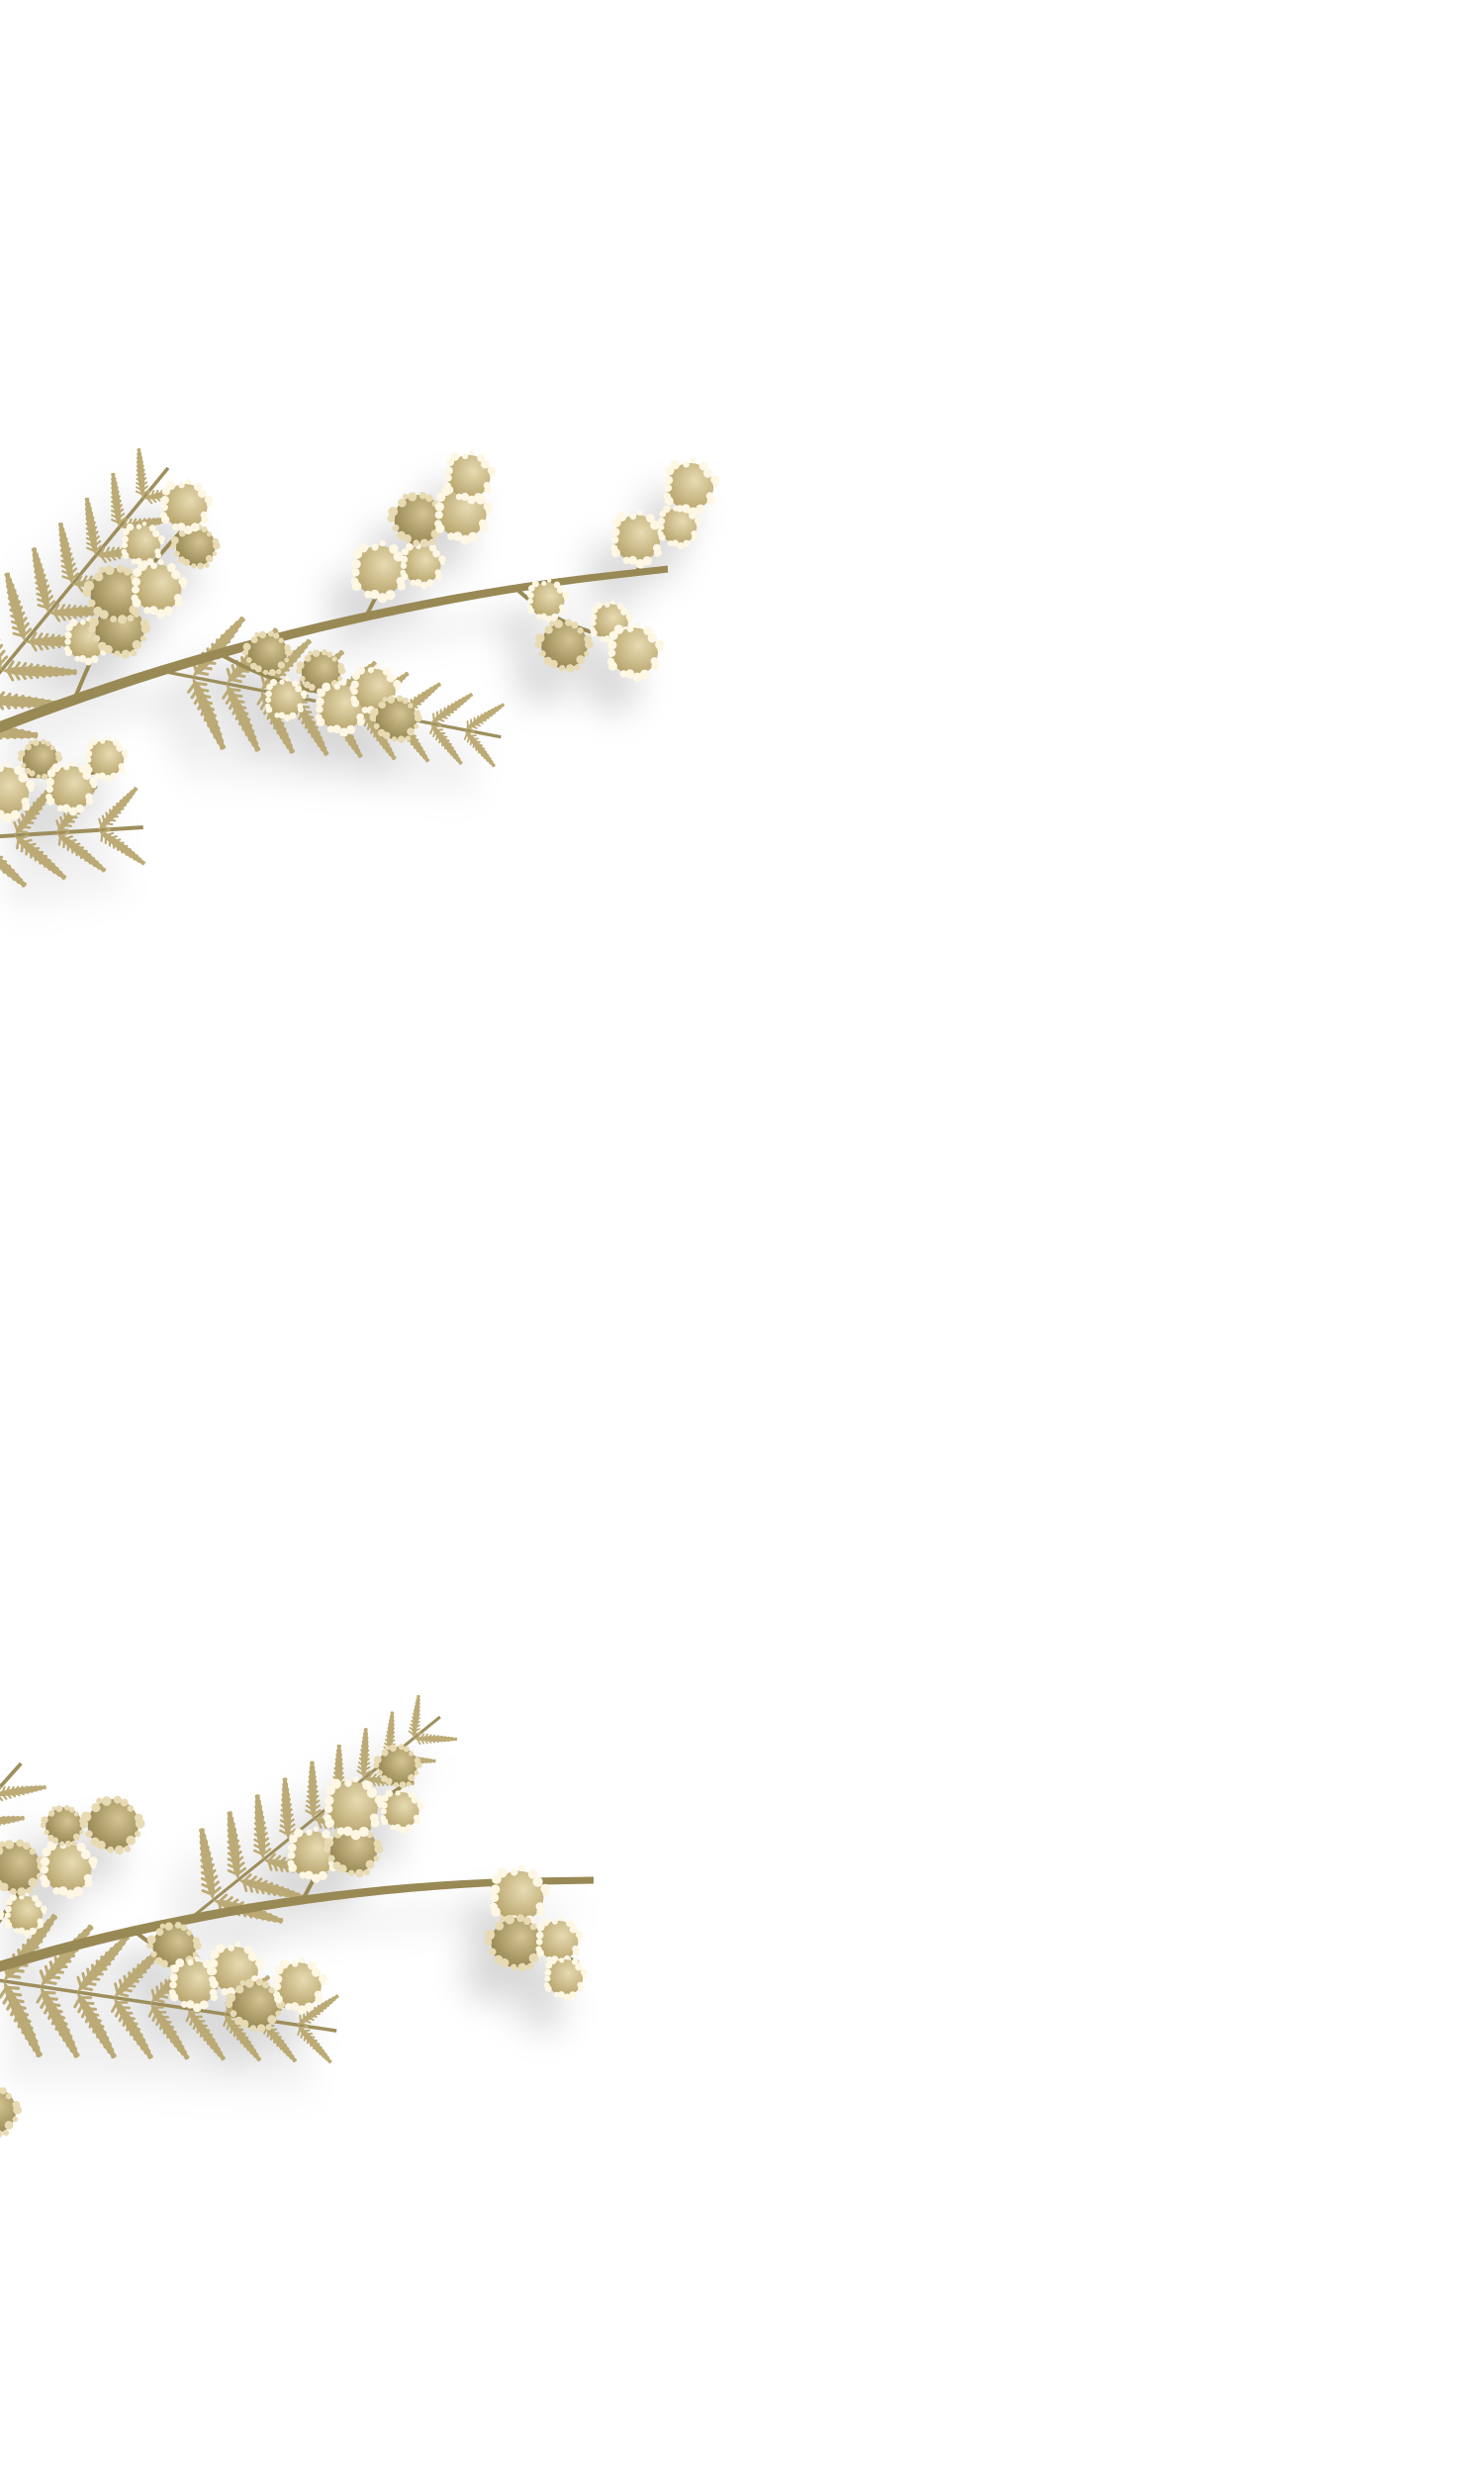
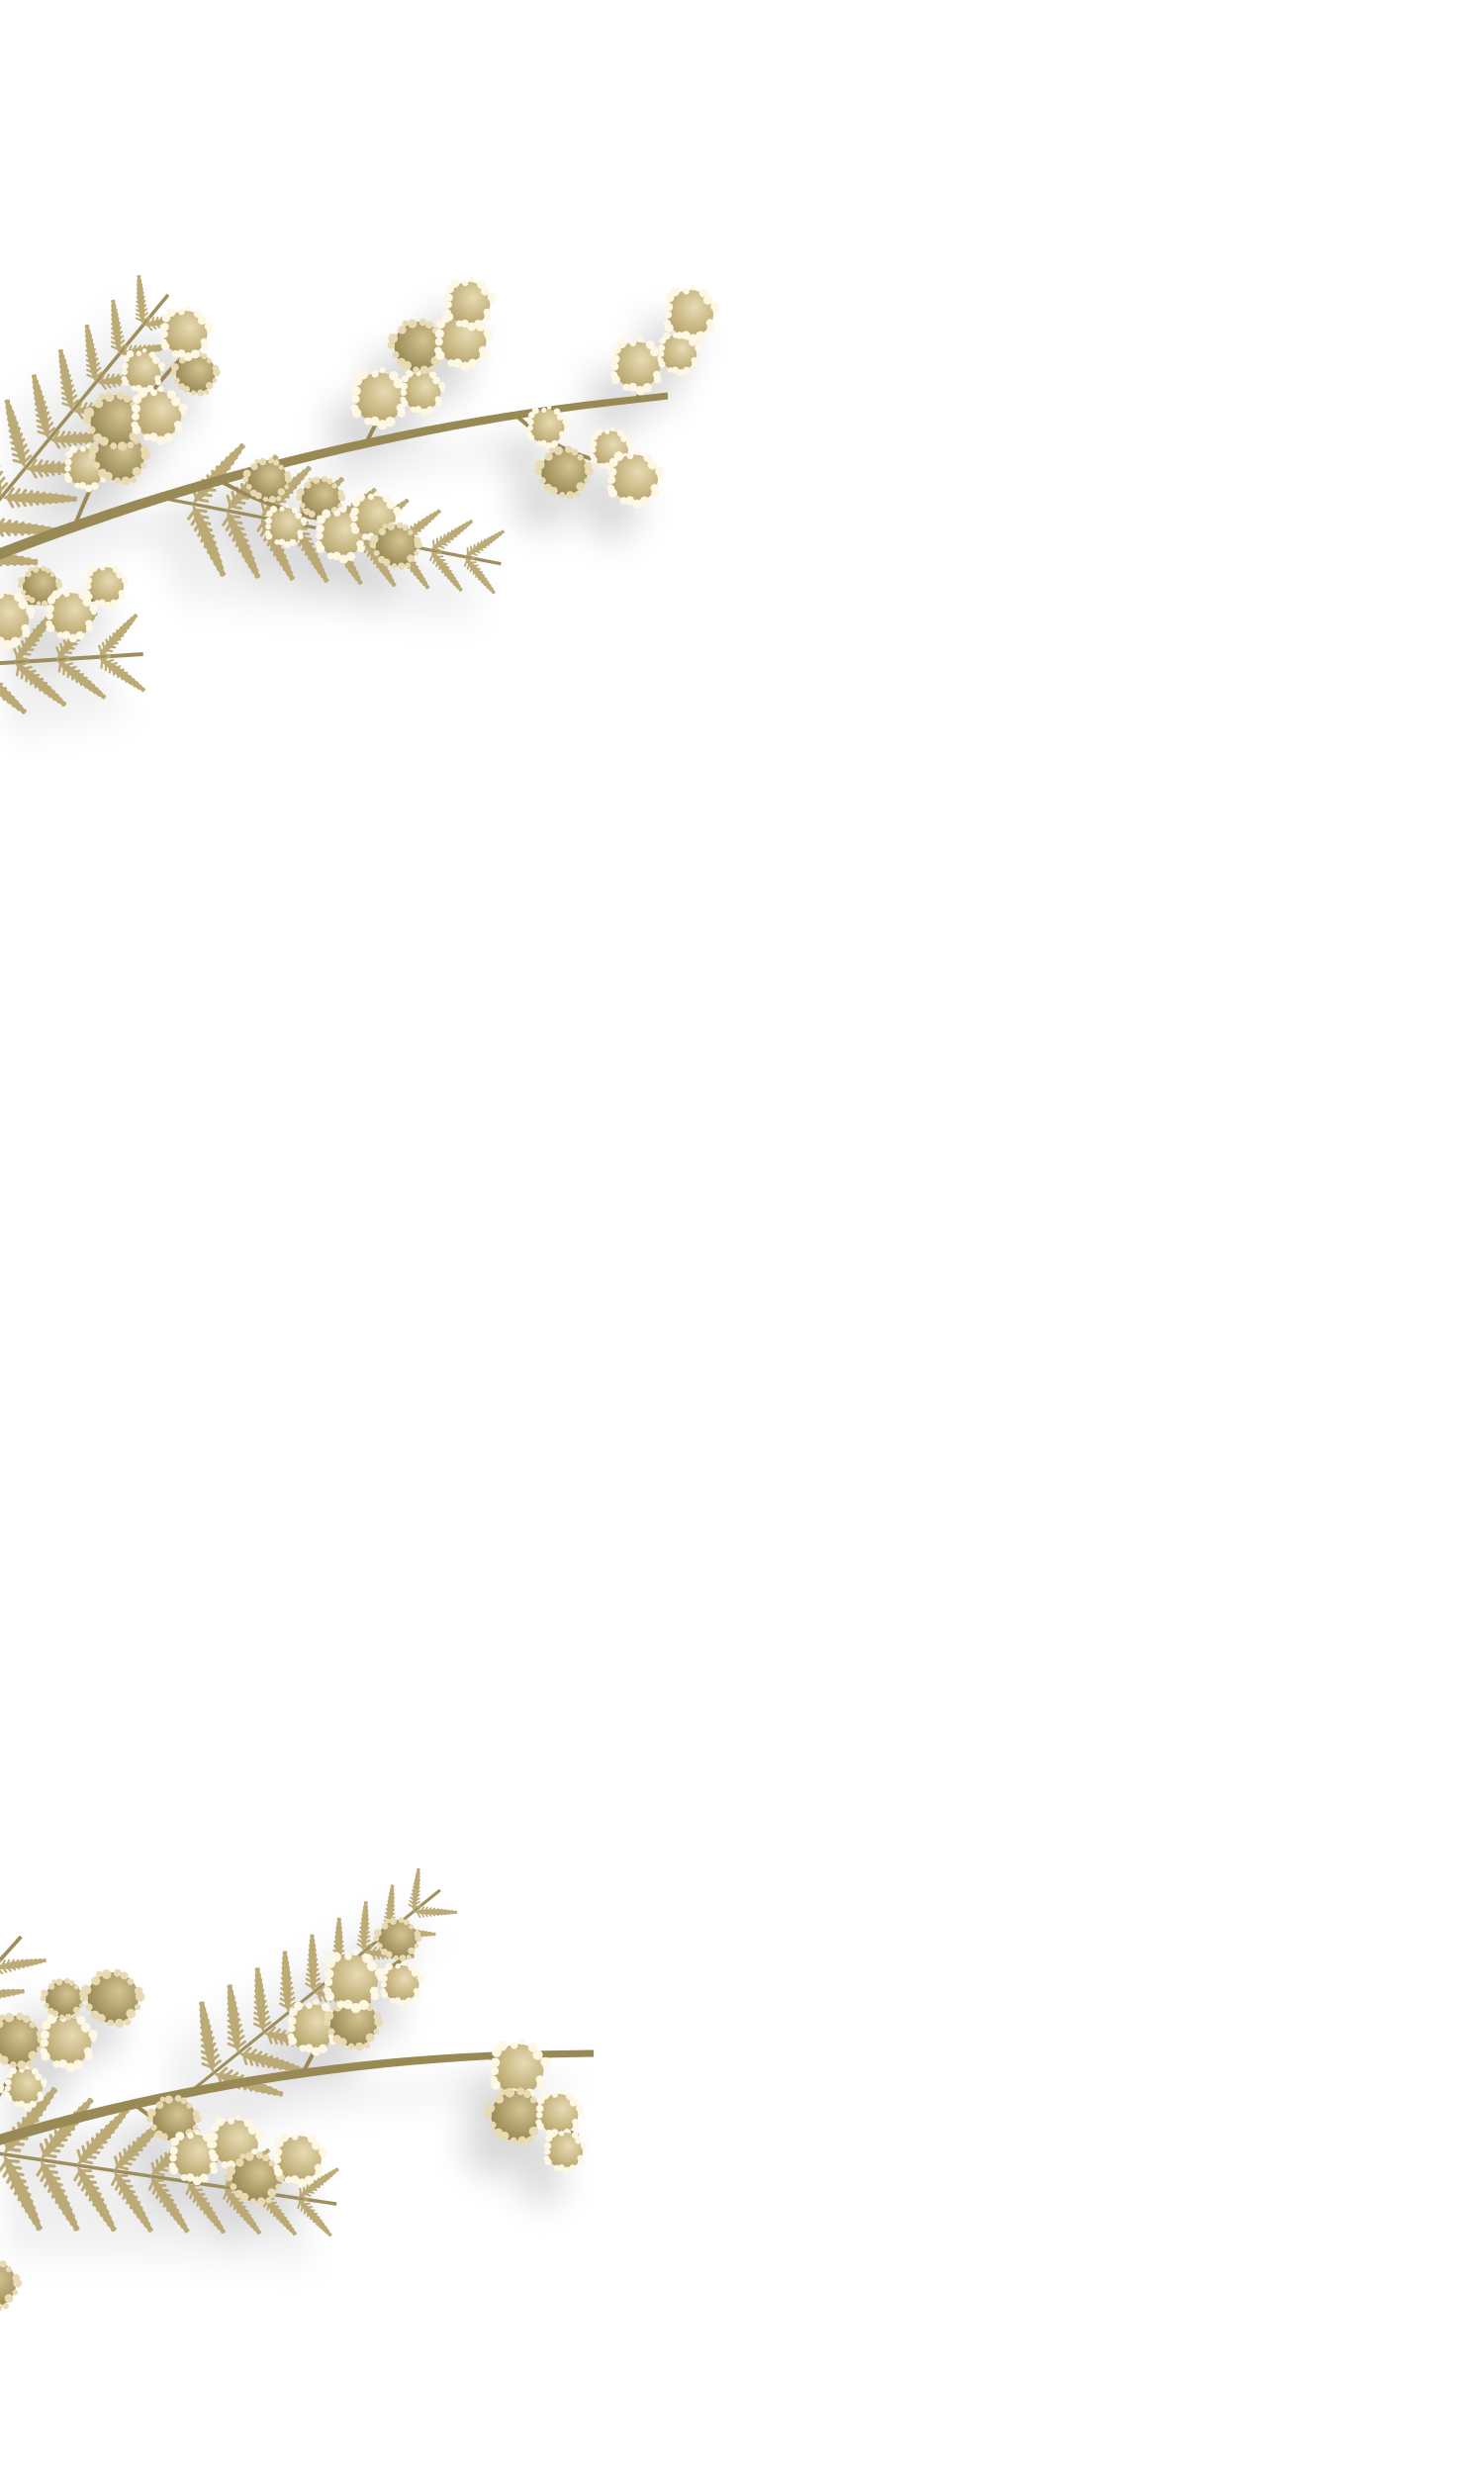
<svg xmlns="http://www.w3.org/2000/svg" viewBox="0 0 600 1000">
  <style>svg{background:#f3ecd2}.f-hi{fill:#fef7e3}.f-1{fill:#e8dbb3}.f-2{fill:#d4c492}.f-3{fill:#b9a76f}.f-4{fill:#998955}.f-5{fill:#756940}.f-eye{fill:#b8901a}.k-hi{stroke:#fef7e3}.k-1{stroke:#e8dbb3}.k-2{stroke:#d4c492}.k-3{stroke:#b9a76f}.k-4{stroke:#998955}.k-5{stroke:#756940}.k-eye{stroke:#b8901a}.s-hi{stop-color:#fef7e3}.s-1{stop-color:#e8dbb3}.s-2{stop-color:#d4c492}.s-3{stop-color:#b9a76f}.s-4{stop-color:#998955}.s-5{stop-color:#756940}.s-eye{stop-color:#b8901a}</style>
  <defs>
    <radialGradient id="yellow-1-pga" cx="0.6" cy="0.38" r="0.62" fx="0.6" fy="0.38">
      <stop offset="0" class="s-1" />
      <stop offset="1" class="s-3" />
    </radialGradient>
    <g id="yellow-1-poma">
      <circle r="9" fill="url(#yellow-1-pga)" />
      <g class="f-hi">
        <circle cx="9.8" cy="-0.9" r="1.1" />
        <circle cx="7.7" cy="3.7" r="1.5" />
        <circle cx="8" cy="5.6" r="1.5" />
        <circle cx="4" cy="8.7" r="1.8" />
        <circle cx="1.2" cy="9.8" r="1.8" />
        <circle cx="-1.6" cy="8.5" r="1.7" />
        <circle cx="-4" cy="8.5" r="1.4" />
        <circle cx="-8.1" cy="5.6" r="1.7" />
        <circle cx="-8.8" cy="3.8" r="1.4" />
        <circle cx="-8.5" cy="0.6" r="1.5" />
        <circle cx="-8.3" cy="-2.4" r="1.7" />
        <circle cx="-7.8" cy="-6" r="1.7" />
        <circle cx="-5.8" cy="-8.3" r="1.8" />
        <circle cx="-1.5" cy="-8.5" r="1.3" />
        <circle cx="1.2" cy="-9.9" r="1.1" />
        <circle cx="5.2" cy="-7.8" r="1.7" />
        <circle cx="6.9" cy="-5.1" r="1.8" />
        <circle cx="9.6" cy="-2.6" r="1.7" />
      </g>
    </g>
    <radialGradient id="yellow-1-pgb" cx="0.6" cy="0.38" r="0.62" fx="0.6" fy="0.38">
      <stop offset="0" class="s-2" />
      <stop offset="1" class="s-4" />
    </radialGradient>
    <g id="yellow-1-pomb">
      <circle r="9" fill="url(#yellow-1-pgb)" />
      <g class="f-1">
        <circle cx="9.6" cy="-0.3" r="1.7" />
        <circle cx="8.7" cy="3.3" r="1.1" />
        <circle cx="6.3" cy="5.6" r="1.7" />
        <circle cx="5.1" cy="8.6" r="1.2" />
        <circle cx="2.2" cy="9" r="1.6" />
        <circle cx="-0.9" cy="8.9" r="1.2" />
        <circle cx="-4.2" cy="7.3" r="1.6" />
        <circle cx="-6.4" cy="6.1" r="1.6" />
        <circle cx="-8.5" cy="3.3" r="1.3" />
        <circle cx="-10.2" cy="-0.2" r="1.4" />
        <circle cx="-9.5" cy="-2.8" r="1.8" />
        <circle cx="-6.1" cy="-6" r="1.6" />
        <circle cx="-4.9" cy="-8.4" r="1.1" />
        <circle cx="-2.3" cy="-8.3" r="1.7" />
        <circle cx="1.6" cy="-8.8" r="1.4" />
        <circle cx="4" cy="-7.8" r="1.4" />
        <circle cx="6.2" cy="-5.7" r="1.2" />
        <circle cx="9.1" cy="-2.4" r="1.5" />
      </g>
    </g>
    <g id="yellow-1-pin">
      <path d="M0 0C0.7 -0.2 2.8 -1.1 4.3 -1.4C5.7 -1.7 7.1 -1.7 8.5 -1.8C9.9 -2 11.3 -2.1 12.8 -2.1C14.2 -2.2 15.6 -2.2 17 -2.2C18.4 -2.2 19.8 -2.2 21.3 -2.1C22.7 -2.1 24.1 -2 25.5 -1.8C26.9 -1.7 28.3 -1.6 29.8 -1.4C31.2 -1.2 33.3 -0.8 34 -0.7L34 0.7C33.3 0.8 31.2 1.2 29.8 1.4C28.3 1.6 26.9 1.7 25.5 1.8C24.1 2 22.7 2.1 21.3 2.1C19.8 2.2 18.4 2.2 17 2.2C15.6 2.2 14.2 2.2 12.8 2.1C11.3 2.1 9.9 2 8.5 1.8C7.1 1.7 5.7 1.7 4.3 1.4C2.8 1.1 0.7 0.2 0 0Z" class="f-3" />
      <path d="M2.8 0l2.4 -4.1M2.8 0l2.4 4.1M5.6 0l2.4 -3.7M5.6 0l2.4 3.7M8.4 0l2.4 -3.4M8.4 0l2.4 3.4M11.2 0l2.4 -3M11.2 0l2.4 3M14 0l2.4 -2.7M14 0l2.4 2.7M16.8 0l2.4 -2.4M16.8 0l2.4 2.4M19.6 0l2.4 -2M19.6 0l2.4 2M22.4 0l2.4 -1.7M22.4 0l2.4 1.7M25.2 0l2.4 -1.4M25.2 0l2.4 1.4M28 0l2.4 -1M28 0l2.4 1M30.8 0l2.4 -0.7M30.8 0l2.4 0.7" class="k-3" fill="none" stroke-width="1.3" stroke-linecap="round" />
    </g>
    <g id="yellow-1-leaf">
      <path d="M0 0L150 6" class="k-4" fill="none" stroke-width="1.4" />
      <use href="#yellow-1-pin" transform="translate(14 0.6) rotate(-58)" />
      <use href="#yellow-1-pin" transform="translate(14 0.6) rotate(58)" />
      <use href="#yellow-1-pin" transform="translate(29 1.2) rotate(-56) scale(0.95)" />
      <use href="#yellow-1-pin" transform="translate(29 1.2) rotate(56) scale(0.95)" />
      <use href="#yellow-1-pin" transform="translate(44 1.8) rotate(-54) scale(0.9)" />
      <use href="#yellow-1-pin" transform="translate(44 1.8) rotate(54) scale(0.9)" />
      <use href="#yellow-1-pin" transform="translate(59 2.4) rotate(-52) scale(0.85)" />
      <use href="#yellow-1-pin" transform="translate(59 2.4) rotate(52) scale(0.85)" />
      <use href="#yellow-1-pin" transform="translate(74 3) rotate(-50) scale(0.8)" />
      <use href="#yellow-1-pin" transform="translate(74 3) rotate(50) scale(0.8)" />
      <use href="#yellow-1-pin" transform="translate(89 3.6) rotate(-48) scale(0.75)" />
      <use href="#yellow-1-pin" transform="translate(89 3.6) rotate(48) scale(0.75)" />
      <use href="#yellow-1-pin" transform="translate(104 4.2) rotate(-46) scale(0.7)" />
      <use href="#yellow-1-pin" transform="translate(104 4.2) rotate(46) scale(0.7)" />
      <use href="#yellow-1-pin" transform="translate(119 4.8) rotate(-44) scale(0.65)" />
      <use href="#yellow-1-pin" transform="translate(119 4.8) rotate(44) scale(0.65)" />
      <use href="#yellow-1-pin" transform="translate(134 5.4) rotate(-42) scale(0.6)" />
      <use href="#yellow-1-pin" transform="translate(134 5.4) rotate(42) scale(0.6)" />
    </g>
    <g id="yellow-1-i1">
-       <use href="#yellow-1-leaf" transform="translate(-111.9 345.1) rotate(-5.9) scale(1.1333)" opacity=".95" />
-       <use href="#yellow-1-leaf" transform="translate(-27.5 305) rotate(-52.8)" opacity=".95" />
-       <use href="#yellow-1-leaf" transform="translate(65 271.2) rotate(8.7) scale(0.9333)" opacity=".95" />
-       <path d="M-298 472.5C-291.8 467.6 -273.3 452.8 -260.8 443.4C-248.3 434 -235.7 424.9 -223 416.1C-210.4 407.3 -197.6 398.8 -184.8 390.6C-171.9 382.5 -159 374.6 -146 367C-133 359.4 -119.9 352.2 -106.7 345.2C-93.5 338.3 -80.3 331.6 -66.9 325.3C-53.6 318.9 -40.1 312.9 -26.6 307.1C-13.1 301.4 0.5 295.9 14.2 290.8C27.9 285.7 41.7 280.9 55.6 276.3C69.4 271.8 83.4 267.6 97.4 263.7C111.5 259.8 125.6 256.2 139.8 252.9C154.1 249.6 168.4 246.6 182.7 243.9C197.1 241.2 211.6 238.8 226.2 236.7C240.7 234.6 262.8 232.3 270.1 231.4L269.9 228.6C262.5 229.5 240.4 231.7 225.8 233.7C211.1 235.7 196.6 238 182.1 240.6C167.7 243.2 153.3 246.2 139 249.4C124.8 252.6 110.6 256.1 96.4 260C82.3 263.8 68.3 268 54.3 272.4C40.4 276.9 26.5 281.7 12.7 286.7C-1.1 291.8 -14.8 297.2 -28.4 302.9C-42 308.6 -55.5 314.6 -69 320.9C-82.4 327.2 -95.8 333.8 -109.1 340.7C-122.4 347.6 -135.6 354.8 -148.7 362.4C-161.8 369.9 -174.8 377.7 -187.8 385.9C-200.7 394 -213.6 402.5 -226.4 411.3C-239.1 420 -251.8 429.1 -264.4 438.5C-277 447.8 -295.7 462.7 -302 467.5Z" class="f-4" />
-       <path d="M-72.8 325.4C-72.1 323.2 -70.1 316.6 -68.5 312.4C-66.9 308.2 -65.2 304.1 -63.2 300.1C-61.3 296 -59.3 292.1 -57 288.2C-54.8 284.4 -52.4 280.6 -49.9 277C-47.3 273.3 -44.6 269.8 -41.7 266.3C-38.9 262.8 -34.1 257.8 -32.6 256.2" class="k-4" fill="none" stroke-width="1.6" />
-       <path d="M-27.5 305C-25.6 305.6 -19.9 307.8 -16.1 308.9C-12.3 310 -8.5 310.9 -4.7 311.6C-0.9 312.4 3 312.9 6.9 313.3C10.7 313.6 14.6 313.8 18.5 313.8C22.4 313.8 26.4 313.6 30.3 313.2C34.3 312.9 40.2 311.9 42.2 311.6" class="k-4" fill="none" stroke-width="1.6" />
-       <path d="M30 282.8C31 280.5 33.9 273.4 36 268.8C38.2 264.2 40.5 259.8 43 255.4C45.5 251 48.1 246.8 50.9 242.6C53.7 238.5 56.6 234.4 59.7 230.5C62.8 226.5 66 222.7 69.4 218.9C72.8 215.2 78.3 209.8 80.1 208" class="k-4" fill="none" stroke-width="1.6" />
-       <path d="M88.5 264.2C90.4 265.2 96.2 268.3 100.1 270.1C104 271.8 107.9 273.4 111.9 274.8C115.9 276.2 120 277.5 124 278.5C128.1 279.6 132.3 280.5 136.4 281.2C140.6 281.9 144.9 282.4 149.1 282.7C153.4 283.1 159.9 283.1 162.1 283.2" class="k-4" fill="none" stroke-width="1.6" />
-       <path d="M148 249.2C148.9 247.4 151.5 242 153.4 238.5C155.4 235.1 157.5 231.7 159.7 228.5C161.9 225.3 164.3 222.2 166.8 219.3C169.3 216.3 172 213.5 174.8 210.7C177.6 208 180.5 205.4 183.6 202.9C186.7 200.4 191.7 197 193.3 195.8" class="k-4" fill="none" stroke-width="1.6" />
-       <path d="M208.5 237.8C209.7 238.8 213.3 242 215.7 243.8C218.2 245.7 220.8 247.3 223.4 248.8C226 250.3 228.7 251.6 231.5 252.8C234.3 253.9 237.1 254.9 240 255.7C242.9 256.5 245.9 257.2 249 257.6C252 258.1 256.8 258.4 258.4 258.5" class="k-4" fill="none" stroke-width="1.6" />
-       <path d="M257.6 231.3C258 230.1 259.1 226.6 260.1 224.5C261 222.3 262.1 220.3 263.4 218.4C264.6 216.6 265.9 214.8 267.4 213.2C269 211.5 270.6 210 272.4 208.6C274.1 207.2 276 206 278.1 204.8C280.1 203.7 283.6 202.3 284.6 201.8" class="k-4" fill="none" stroke-width="1.6" />
-       <use href="#yellow-1-poma" transform="translate(-70.8 303.4) scale(0.9609)" />
-       <use href="#yellow-1-poma" transform="translate(-56.9 297.6) scale(0.9175)" />
-       <use href="#yellow-1-poma" transform="translate(-60.8 281.4) scale(0.9229)" />
-       <use href="#yellow-1-pomb" transform="translate(-43.7 277.5) scale(0.9357)" />
-       <use href="#yellow-1-poma" transform="translate(-45.5 262.6) scale(0.8227)" />
-       <use href="#yellow-1-poma" transform="translate(-25.6 260.2) scale(0.9001)" />
-       <use href="#yellow-1-pomb" transform="translate(-9.9 304.3) scale(0.8876)" />
-       <use href="#yellow-1-poma" transform="translate(1.8 319.9) scale(1.0948)" />
-       <use href="#yellow-1-pomb" transform="translate(16.3 306.8) scale(0.7952)" />
-       <use href="#yellow-1-poma" transform="translate(28.4 318.4) scale(0.9766)" />
-       <use href="#yellow-1-poma" transform="translate(42.7 306.6) scale(0.8224)" />
-       <use href="#yellow-1-poma" transform="translate(34.8 258.9) scale(0.8681)" />
-       <use href="#yellow-1-pomb" transform="translate(48.4 254.5) scale(1.0989)" />
-       <use href="#yellow-1-pomb" transform="translate(46.9 240) scale(1.1487)" />
-       <use href="#yellow-1-poma" transform="translate(63.8 237.7) scale(1.0605)" />
-       <use href="#yellow-1-poma" transform="translate(57.4 219.9) scale(0.8244)" />
-       <use href="#yellow-1-pomb" transform="translate(79.1 220.9) scale(0.8823)" />
-       <use href="#yellow-1-poma" transform="translate(74.9 204.5) scale(0.9912)" />
-       <use href="#yellow-1-pomb" transform="translate(108.2 263.9) scale(0.8803)" />
-       <use href="#yellow-1-poma" transform="translate(115.2 282.4) scale(0.792)" />
-       <use href="#yellow-1-pomb" transform="translate(129.8 271.4) scale(0.8795)" />
-       <use href="#yellow-1-poma" transform="translate(137.8 286.1) scale(1.0142)" />
-       <use href="#yellow-1-poma" transform="translate(151.4 278.9) scale(0.9511)" />
-       <use href="#yellow-1-pomb" transform="translate(160.2 290.5) scale(0.9299)" />
-       <use href="#yellow-1-poma" transform="translate(153.3 230.7) scale(1.1236)" />
-       <use href="#yellow-1-poma" transform="translate(170.5 228.2) scale(0.8582)" />
-       <use href="#yellow-1-pomb" transform="translate(169.2 209.8) scale(1.0849)" />
-       <use href="#yellow-1-poma" transform="translate(186.8 207.5) scale(1.0941)" />
-       <use href="#yellow-1-poma" transform="translate(189.5 192.6) scale(0.9645)" />
-       <use href="#yellow-1-poma" transform="translate(221.1 242.5) scale(0.7883)" />
-       <use href="#yellow-1-pomb" transform="translate(228.2 260.8) scale(1.0395)" />
-       <use href="#yellow-1-poma" transform="translate(246.7 251.4) scale(0.8072)" />
-       <use href="#yellow-1-poma" transform="translate(256.4 263.3) scale(1.0687)" />
-       <use href="#yellow-1-poma" transform="translate(257.5 217.6) scale(1.0484)" />
-       <use href="#yellow-1-poma" transform="translate(274.3 212.6) scale(0.8197)" />
-       <use href="#yellow-1-poma" transform="translate(279 196.6) scale(1.0518)" />
+       <use href="#yellow-1-leaf" transform="translate(-111.9 275.1) rotate(-5.9) scale(1.1333)" opacity=".95" />
+       <use href="#yellow-1-leaf" transform="translate(-27.5 235) rotate(-52.8)" opacity=".95" />
+       <use href="#yellow-1-leaf" transform="translate(65 201.2) rotate(8.7) scale(0.9333)" opacity=".95" />
+       <path d="M-298 402.5C-291.8 397.6 -273.3 382.8 -260.8 373.4C-248.3 364 -235.7 354.9 -223 346.1C-210.4 337.3 -197.6 328.8 -184.8 320.6C-171.9 312.5 -159 304.6 -146 297C-133 289.4 -119.9 282.2 -106.7 275.2C-93.5 268.3 -80.3 261.6 -66.9 255.3C-53.6 248.9 -40.1 242.9 -26.6 237.1C-13.1 231.4 0.5 225.9 14.2 220.8C27.9 215.7 41.7 210.9 55.6 206.3C69.4 201.8 83.4 197.6 97.4 193.7C111.5 189.8 125.6 186.2 139.8 182.9C154.1 179.6 168.4 176.6 182.7 173.9C197.1 171.2 211.6 168.8 226.2 166.7C240.7 164.6 262.8 162.3 270.1 161.4L269.9 158.6C262.5 159.5 240.4 161.7 225.8 163.7C211.1 165.7 196.6 168 182.1 170.6C167.7 173.2 153.3 176.2 139 179.4C124.8 182.6 110.6 186.1 96.4 190C82.3 193.8 68.3 198 54.3 202.4C40.4 206.9 26.5 211.7 12.7 216.7C-1.1 221.8 -14.8 227.2 -28.4 232.9C-42 238.6 -55.5 244.6 -69 250.9C-82.4 257.2 -95.8 263.8 -109.1 270.7C-122.4 277.6 -135.6 284.8 -148.7 292.4C-161.8 299.9 -174.8 307.7 -187.8 315.9C-200.7 324 -213.6 332.5 -226.4 341.3C-239.1 350 -251.8 359.1 -264.4 368.5C-277 377.8 -295.7 392.7 -302 397.5Z" class="f-4" />
+       <path d="M-72.8 255.4C-72.1 253.2 -70.1 246.6 -68.5 242.4C-66.9 238.2 -65.2 234.1 -63.2 230.1C-61.3 226 -59.3 222.1 -57 218.2C-54.8 214.4 -52.4 210.6 -49.9 207C-47.3 203.3 -44.6 199.8 -41.7 196.3C-38.9 192.8 -34.1 187.8 -32.6 186.2" class="k-4" fill="none" stroke-width="1.6" />
+       <path d="M-27.5 235C-25.6 235.6 -19.9 237.8 -16.1 238.9C-12.3 240 -8.5 240.9 -4.7 241.6C-0.9 242.4 3 242.9 6.9 243.3C10.7 243.6 14.6 243.8 18.5 243.8C22.4 243.8 26.4 243.6 30.3 243.2C34.3 242.9 40.2 241.9 42.2 241.6" class="k-4" fill="none" stroke-width="1.6" />
+       <path d="M30 212.8C31 210.5 33.9 203.4 36 198.8C38.2 194.2 40.5 189.8 43 185.4C45.5 181 48.1 176.8 50.9 172.6C53.7 168.5 56.6 164.4 59.7 160.5C62.8 156.5 66 152.7 69.4 148.9C72.8 145.2 78.3 139.8 80.1 138" class="k-4" fill="none" stroke-width="1.6" />
+       <path d="M88.5 194.2C90.4 195.2 96.2 198.3 100.1 200.1C104 201.8 107.9 203.4 111.9 204.8C115.9 206.2 120 207.5 124 208.5C128.1 209.6 132.3 210.5 136.4 211.2C140.6 211.9 144.9 212.4 149.1 212.7C153.4 213.1 159.9 213.1 162.1 213.2" class="k-4" fill="none" stroke-width="1.6" />
+       <path d="M148 179.2C148.9 177.4 151.5 172 153.4 168.5C155.4 165.1 157.5 161.7 159.7 158.5C161.9 155.3 164.3 152.2 166.8 149.3C169.3 146.3 172 143.5 174.8 140.7C177.6 138 180.5 135.4 183.6 132.9C186.7 130.4 191.7 127 193.3 125.8" class="k-4" fill="none" stroke-width="1.6" />
+       <path d="M208.5 167.8C209.7 168.8 213.3 172 215.7 173.8C218.2 175.7 220.8 177.3 223.4 178.8C226 180.3 228.7 181.6 231.5 182.8C234.3 183.9 237.1 184.9 240 185.7C242.9 186.5 245.9 187.2 249 187.6C252 188.1 256.8 188.4 258.4 188.5" class="k-4" fill="none" stroke-width="1.6" />
+       <path d="M257.6 161.3C258 160.1 259.1 156.6 260.1 154.5C261 152.3 262.1 150.3 263.4 148.4C264.6 146.6 265.9 144.8 267.4 143.2C269 141.5 270.6 140 272.4 138.6C274.1 137.2 276 136 278.1 134.8C280.1 133.7 283.6 132.3 284.6 131.8" class="k-4" fill="none" stroke-width="1.6" />
+       <use href="#yellow-1-poma" transform="translate(-70.8 233.4) scale(0.9609)" />
+       <use href="#yellow-1-poma" transform="translate(-56.9 227.6) scale(0.9175)" />
+       <use href="#yellow-1-poma" transform="translate(-60.8 211.4) scale(0.9229)" />
+       <use href="#yellow-1-pomb" transform="translate(-43.7 207.5) scale(0.9357)" />
+       <use href="#yellow-1-poma" transform="translate(-45.5 192.6) scale(0.8227)" />
+       <use href="#yellow-1-poma" transform="translate(-25.6 190.2) scale(0.9001)" />
+       <use href="#yellow-1-pomb" transform="translate(-9.9 234.3) scale(0.8876)" />
+       <use href="#yellow-1-poma" transform="translate(1.8 249.9) scale(1.0948)" />
+       <use href="#yellow-1-pomb" transform="translate(16.3 236.8) scale(0.7952)" />
+       <use href="#yellow-1-poma" transform="translate(28.4 248.4) scale(0.9766)" />
+       <use href="#yellow-1-poma" transform="translate(42.7 236.6) scale(0.8224)" />
+       <use href="#yellow-1-poma" transform="translate(34.8 188.9) scale(0.8681)" />
+       <use href="#yellow-1-pomb" transform="translate(48.4 184.5) scale(1.0989)" />
+       <use href="#yellow-1-pomb" transform="translate(46.9 170) scale(1.1487)" />
+       <use href="#yellow-1-poma" transform="translate(63.8 167.7) scale(1.0605)" />
+       <use href="#yellow-1-poma" transform="translate(57.4 149.9) scale(0.8244)" />
+       <use href="#yellow-1-pomb" transform="translate(79.1 150.9) scale(0.8823)" />
+       <use href="#yellow-1-poma" transform="translate(74.9 134.5) scale(0.9912)" />
+       <use href="#yellow-1-pomb" transform="translate(108.2 193.9) scale(0.8803)" />
+       <use href="#yellow-1-poma" transform="translate(115.2 212.4) scale(0.792)" />
+       <use href="#yellow-1-pomb" transform="translate(129.8 201.4) scale(0.8795)" />
+       <use href="#yellow-1-poma" transform="translate(137.8 216.1) scale(1.0142)" />
+       <use href="#yellow-1-poma" transform="translate(151.4 208.9) scale(0.9511)" />
+       <use href="#yellow-1-pomb" transform="translate(160.2 220.5) scale(0.9299)" />
+       <use href="#yellow-1-poma" transform="translate(153.3 160.7) scale(1.1236)" />
+       <use href="#yellow-1-poma" transform="translate(170.5 158.2) scale(0.8582)" />
+       <use href="#yellow-1-pomb" transform="translate(169.2 139.8) scale(1.0849)" />
+       <use href="#yellow-1-poma" transform="translate(186.8 137.5) scale(1.0941)" />
+       <use href="#yellow-1-poma" transform="translate(189.5 122.6) scale(0.9645)" />
+       <use href="#yellow-1-poma" transform="translate(221.1 172.5) scale(0.7883)" />
+       <use href="#yellow-1-pomb" transform="translate(228.2 190.8) scale(1.0395)" />
+       <use href="#yellow-1-poma" transform="translate(246.7 181.4) scale(0.8072)" />
+       <use href="#yellow-1-poma" transform="translate(256.4 193.3) scale(1.0687)" />
+       <use href="#yellow-1-poma" transform="translate(257.5 147.6) scale(1.0484)" />
+       <use href="#yellow-1-poma" transform="translate(274.3 142.6) scale(0.8197)" />
+       <use href="#yellow-1-poma" transform="translate(279 126.6) scale(1.0518)" />
    </g>
    <filter id="yellow-1-sh0.16-7" x="-30%" y="-30%" width="160%" height="160%">
      <feColorMatrix values="0 0 0 0 0 0 0 0 0 0 0 0 0 0 0 0 0 0 0.16 0" />
      <feGaussianBlur stdDeviation="7" />
    </filter>
    <g id="yellow-1-i2">
-       <use href="#yellow-1-leaf" transform="translate(-98.4 832) rotate(-50.4) scale(1.0667)" opacity=".95" />
-       <use href="#yellow-1-leaf" transform="translate(-12.4 798.7) rotate(6.2)" opacity=".95" />
-       <use href="#yellow-1-leaf" transform="translate(76.7 775.7) rotate(-41.2) scale(0.8667)" opacity=".95" />
-       <path d="M-298 962.5C-292.2 957.9 -275.1 943.7 -263.5 934.9C-252 926 -240.3 917.5 -228.5 909.4C-216.8 901.2 -204.9 893.4 -192.9 885.9C-180.9 878.4 -168.8 871.2 -156.7 864.4C-144.5 857.6 -132.2 851.1 -119.8 844.9C-107.4 838.8 -94.9 833 -82.3 827.5C-69.7 822.1 -57 816.9 -44.2 812.2C-31.4 807.4 -18.5 802.9 -5.5 798.8C7.5 794.7 20.7 790.9 33.9 787.5C47.1 784.1 60.4 781 73.8 778.2C87.3 775.4 100.8 773 114.4 770.9C128.1 768.9 141.8 767.1 155.7 765.7C169.5 764.3 183.5 763.3 197.5 762.5C211.6 761.8 232.9 761.6 240 761.4L240 758.6C232.9 758.7 211.5 758.9 197.4 759.5C183.3 760.1 169.3 761.1 155.3 762.4C141.4 763.8 127.6 765.4 113.9 767.4C100.2 769.4 86.6 771.8 73.1 774.5C59.6 777.1 46.2 780.2 32.9 783.5C19.5 786.9 6.3 790.6 -6.8 794.7C-19.9 798.7 -32.9 803.1 -45.8 807.8C-58.7 812.6 -71.5 817.7 -84.2 823.1C-96.9 828.5 -109.5 834.3 -122 840.4C-134.6 846.5 -147 852.9 -159.3 859.7C-171.6 866.5 -183.8 873.6 -195.9 881.1C-208 888.5 -220 896.4 -231.9 904.5C-243.8 912.7 -255.6 921.2 -267.3 930C-279 938.8 -296.3 953 -302 957.5Z" class="f-4" />
-       <path d="M-71.9 820.5C-70 821.7 -64.6 825.3 -60.9 827.5C-57.2 829.7 -53.5 831.7 -49.6 833.5C-45.8 835.3 -41.9 836.9 -38 838.4C-34 839.9 -30 841.1 -25.9 842.3C-21.8 843.4 -17.6 844.3 -13.4 845.1C-9.2 845.9 -2.7 846.6 -0.6 846.9" class="k-4" fill="none" stroke-width="1.6" />
-       <path d="M-12.4 798.7C-11.3 796.6 -8.2 790.1 -5.9 786C-3.7 781.9 -1.2 777.8 1.4 773.9C4 770 6.7 766.2 9.6 762.6C12.4 758.9 15.5 755.3 18.6 751.9C21.8 748.4 25.1 745.1 28.6 741.9C32 738.7 37.6 734.1 39.4 732.6" class="k-4" fill="none" stroke-width="1.6" />
-       <path d="M54.1 780.5C55.8 781.7 60.5 785.4 63.8 787.5C67.1 789.7 70.5 791.7 74 793.6C77.4 795.4 80.9 797.1 84.5 798.6C88.1 800.1 91.7 801.4 95.5 802.6C99.2 803.7 103 804.7 106.9 805.6C110.8 806.4 116.7 807.2 118.7 807.5" class="k-4" fill="none" stroke-width="1.6" />
-       <path d="M122.4 768C123.3 766.3 125.8 761.2 127.8 758C129.7 754.8 131.8 751.7 134 748.8C136.2 745.8 138.5 743 141 740.3C143.5 737.6 146.1 735 148.8 732.5C151.6 730.1 154.4 727.7 157.5 725.5C160.5 723.3 165.4 720.3 166.9 719.3" class="k-4" fill="none" stroke-width="1.6" />
-       <path d="M198.3 761C199 762.2 200.9 766.1 202.4 768.4C203.8 770.8 205.4 773 207.2 775C208.9 777.1 210.7 779 212.7 780.8C214.7 782.6 216.8 784.2 219 785.8C221.2 787.3 223.6 788.7 226.1 789.9C228.5 791.1 232.6 792.7 233.9 793.2" class="k-4" fill="none" stroke-width="1.6" />
-       <use href="#yellow-1-poma" transform="translate(-53.4 825.3) scale(1.1306)" />
-       <use href="#yellow-1-poma" transform="translate(-47.9 843.3) scale(0.7925)" />
-       <use href="#yellow-1-poma" transform="translate(-32.8 835.4) scale(0.8883)" />
-       <use href="#yellow-1-poma" transform="translate(-26.1 850.1) scale(0.8983)" />
-       <use href="#yellow-1-poma" transform="translate(-9.2 837.3) scale(0.8372)" />
-       <use href="#yellow-1-pomb" transform="translate(-2.9 853.2) scale(1.0369)" />
-       <use href="#yellow-1-poma" transform="translate(-7.4 775.9) scale(0.8078)" />
-       <use href="#yellow-1-poma" transform="translate(10 773.6) scale(0.8012)" />
-       <use href="#yellow-1-pomb" transform="translate(6.3 754.7) scale(1.1052)" />
-       <use href="#yellow-1-poma" transform="translate(27.2 755.1) scale(1.0841)" />
-       <use href="#yellow-1-pomb" transform="translate(25.8 737.9) scale(0.8197)" />
-       <use href="#yellow-1-pomb" transform="translate(45.7 737.5) scale(1.1423)" />
-       <use href="#yellow-1-pomb" transform="translate(70.5 786.7) scale(0.97)" />
-       <use href="#yellow-1-poma" transform="translate(78.5 801.7) scale(0.9969)" />
-       <use href="#yellow-1-poma" transform="translate(95 796.2) scale(1.0401)" />
-       <use href="#yellow-1-pomb" transform="translate(103.3 810.4) scale(1.049)" />
-       <use href="#yellow-1-poma" transform="translate(120.8 802.4) scale(1.0155)" />
-       <use href="#yellow-1-poma" transform="translate(126.5 749.3) scale(1.014)" />
-       <use href="#yellow-1-pomb" transform="translate(143 747.7) scale(1.0547)" />
-       <use href="#yellow-1-poma" transform="translate(142.5 730.5) scale(1.1394)" />
-       <use href="#yellow-1-poma" transform="translate(162.1 731.7) scale(0.8163)" />
-       <use href="#yellow-1-pomb" transform="translate(160.9 713.7) scale(0.8612)" />
-       <use href="#yellow-1-poma" transform="translate(209.6 766.4) scale(1.1331)" />
-       <use href="#yellow-1-pomb" transform="translate(208.7 785.2) scale(1.1217)" />
-       <use href="#yellow-1-poma" transform="translate(225.7 784.4) scale(0.8965)" />
-       <use href="#yellow-1-poma" transform="translate(228.3 799.3) scale(0.8151)" />
+       <use href="#yellow-1-leaf" transform="translate(-98.4 902) rotate(-50.4) scale(1.0667)" opacity=".95" />
+       <use href="#yellow-1-leaf" transform="translate(-12.4 868.7) rotate(6.2)" opacity=".95" />
+       <use href="#yellow-1-leaf" transform="translate(76.7 845.7) rotate(-41.2) scale(0.8667)" opacity=".95" />
+       <path d="M-298 1032.5C-292.2 1027.9 -275.1 1013.7 -263.5 1004.9C-252 996 -240.3 987.5 -228.5 979.4C-216.8 971.2 -204.9 963.4 -192.9 955.9C-180.9 948.4 -168.8 941.2 -156.7 934.4C-144.5 927.6 -132.2 921.1 -119.8 914.9C-107.4 908.8 -94.9 903 -82.3 897.5C-69.7 892.1 -57 886.9 -44.2 882.2C-31.4 877.4 -18.5 872.9 -5.5 868.8C7.5 864.7 20.7 860.9 33.9 857.5C47.1 854.1 60.4 851 73.8 848.2C87.3 845.4 100.8 843 114.4 840.9C128.1 838.9 141.8 837.1 155.7 835.7C169.5 834.3 183.5 833.3 197.5 832.5C211.6 831.8 232.9 831.6 240 831.4L240 828.6C232.9 828.7 211.5 828.9 197.4 829.5C183.3 830.1 169.3 831.1 155.3 832.4C141.4 833.8 127.6 835.4 113.9 837.4C100.2 839.4 86.6 841.8 73.1 844.5C59.6 847.1 46.2 850.2 32.9 853.5C19.5 856.9 6.3 860.6 -6.8 864.7C-19.9 868.7 -32.9 873.1 -45.8 877.8C-58.7 882.6 -71.5 887.7 -84.2 893.1C-96.9 898.5 -109.5 904.3 -122 910.4C-134.6 916.5 -147 922.9 -159.3 929.7C-171.6 936.5 -183.8 943.6 -195.9 951.1C-208 958.5 -220 966.4 -231.9 974.5C-243.8 982.7 -255.6 991.2 -267.3 1000C-279 1008.8 -296.3 1023 -302 1027.5Z" class="f-4" />
+       <path d="M-71.9 890.5C-70 891.7 -64.6 895.3 -60.9 897.5C-57.2 899.7 -53.5 901.7 -49.6 903.5C-45.8 905.3 -41.9 906.9 -38 908.4C-34 909.9 -30 911.1 -25.9 912.3C-21.8 913.4 -17.6 914.3 -13.4 915.1C-9.2 915.9 -2.7 916.6 -0.6 916.9" class="k-4" fill="none" stroke-width="1.6" />
+       <path d="M-12.4 868.7C-11.3 866.6 -8.2 860.1 -5.9 856C-3.7 851.9 -1.2 847.8 1.4 843.9C4 840 6.7 836.2 9.6 832.6C12.4 828.9 15.5 825.3 18.6 821.9C21.8 818.4 25.1 815.1 28.6 811.9C32 808.7 37.6 804.1 39.4 802.6" class="k-4" fill="none" stroke-width="1.6" />
+       <path d="M54.1 850.5C55.8 851.7 60.5 855.4 63.8 857.5C67.1 859.7 70.5 861.7 74 863.6C77.4 865.4 80.9 867.1 84.5 868.6C88.1 870.1 91.7 871.4 95.5 872.6C99.2 873.7 103 874.7 106.9 875.6C110.8 876.4 116.7 877.2 118.7 877.5" class="k-4" fill="none" stroke-width="1.6" />
+       <path d="M122.4 838C123.3 836.3 125.8 831.2 127.8 828C129.7 824.8 131.8 821.7 134 818.8C136.2 815.8 138.5 813 141 810.3C143.5 807.6 146.1 805 148.8 802.5C151.6 800.1 154.4 797.7 157.5 795.5C160.5 793.3 165.4 790.3 166.9 789.3" class="k-4" fill="none" stroke-width="1.6" />
+       <path d="M198.3 831C199 832.2 200.9 836.1 202.4 838.4C203.8 840.8 205.4 843 207.2 845C208.9 847.1 210.7 849 212.7 850.8C214.7 852.6 216.8 854.2 219 855.8C221.2 857.3 223.6 858.7 226.1 859.9C228.5 861.1 232.6 862.7 233.9 863.2" class="k-4" fill="none" stroke-width="1.6" />
+       <use href="#yellow-1-poma" transform="translate(-53.4 895.3) scale(1.1306)" />
+       <use href="#yellow-1-poma" transform="translate(-47.9 913.3) scale(0.7925)" />
+       <use href="#yellow-1-poma" transform="translate(-32.8 905.4) scale(0.8883)" />
+       <use href="#yellow-1-poma" transform="translate(-26.1 920.1) scale(0.8983)" />
+       <use href="#yellow-1-poma" transform="translate(-9.2 907.3) scale(0.8372)" />
+       <use href="#yellow-1-pomb" transform="translate(-2.9 923.2) scale(1.0369)" />
+       <use href="#yellow-1-poma" transform="translate(-7.4 845.9) scale(0.8078)" />
+       <use href="#yellow-1-poma" transform="translate(10 843.6) scale(0.8012)" />
+       <use href="#yellow-1-pomb" transform="translate(6.3 824.7) scale(1.1052)" />
+       <use href="#yellow-1-poma" transform="translate(27.2 825.1) scale(1.0841)" />
+       <use href="#yellow-1-pomb" transform="translate(25.8 807.9) scale(0.8197)" />
+       <use href="#yellow-1-pomb" transform="translate(45.7 807.5) scale(1.1423)" />
+       <use href="#yellow-1-pomb" transform="translate(70.5 856.7) scale(0.97)" />
+       <use href="#yellow-1-poma" transform="translate(78.5 871.7) scale(0.9969)" />
+       <use href="#yellow-1-poma" transform="translate(95 866.2) scale(1.0401)" />
+       <use href="#yellow-1-pomb" transform="translate(103.3 880.4) scale(1.049)" />
+       <use href="#yellow-1-poma" transform="translate(120.8 872.4) scale(1.0155)" />
+       <use href="#yellow-1-poma" transform="translate(126.5 819.3) scale(1.014)" />
+       <use href="#yellow-1-pomb" transform="translate(143 817.7) scale(1.0547)" />
+       <use href="#yellow-1-poma" transform="translate(142.5 800.5) scale(1.1394)" />
+       <use href="#yellow-1-poma" transform="translate(162.1 801.7) scale(0.8163)" />
+       <use href="#yellow-1-pomb" transform="translate(160.9 783.7) scale(0.8612)" />
+       <use href="#yellow-1-poma" transform="translate(209.6 836.4) scale(1.1331)" />
+       <use href="#yellow-1-pomb" transform="translate(208.7 855.2) scale(1.1217)" />
+       <use href="#yellow-1-poma" transform="translate(225.7 854.4) scale(0.8965)" />
+       <use href="#yellow-1-poma" transform="translate(228.3 869.3) scale(0.8151)" />
    </g>
  </defs>
-   <g class="wp-item" data-pivot="-300 470">
+   <g class="wp-item" data-pivot="-300 400">
    <use href="#yellow-1-i1" filter="url(#yellow-1-sh0.16-7)" transform="translate(-9 13)" />
    <use href="#yellow-1-i1" />
  </g>
-   <g class="wp-item" data-pivot="-300 960">
+   <g class="wp-item" data-pivot="-300 1030">
    <use href="#yellow-1-i2" filter="url(#yellow-1-sh0.16-7)" transform="translate(-9 13)" />
    <use href="#yellow-1-i2" />
  </g>
</svg>
